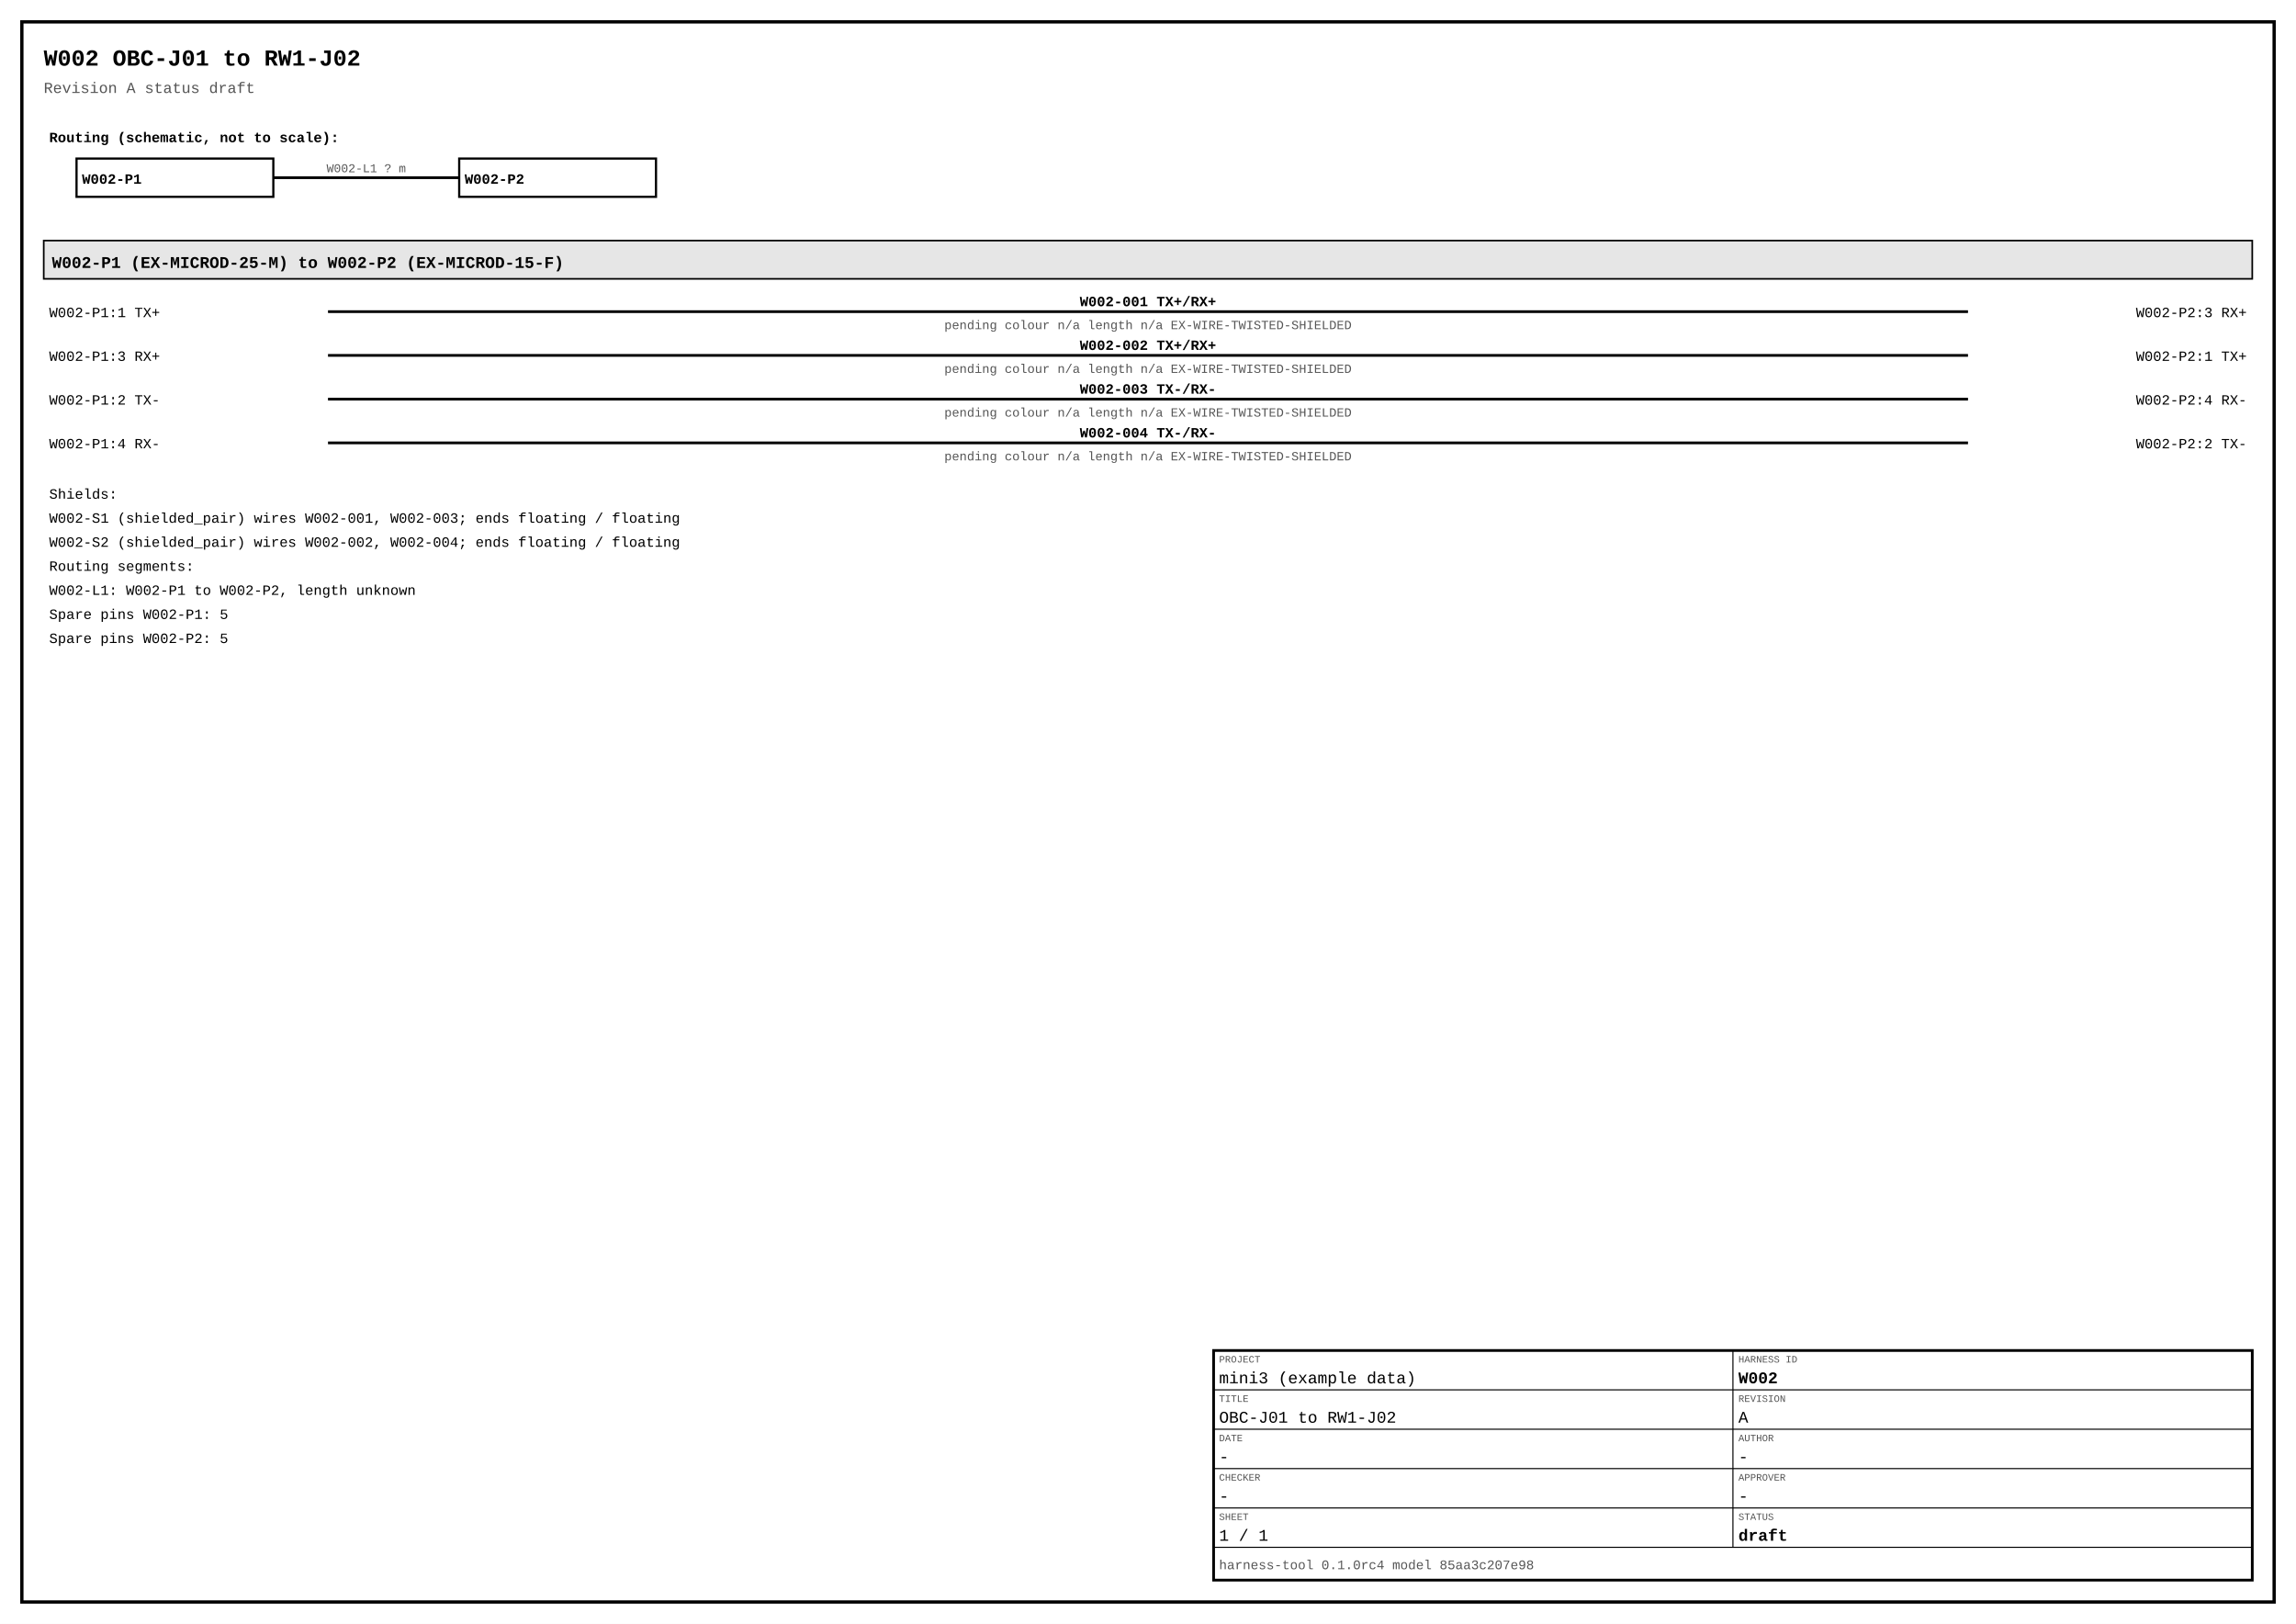
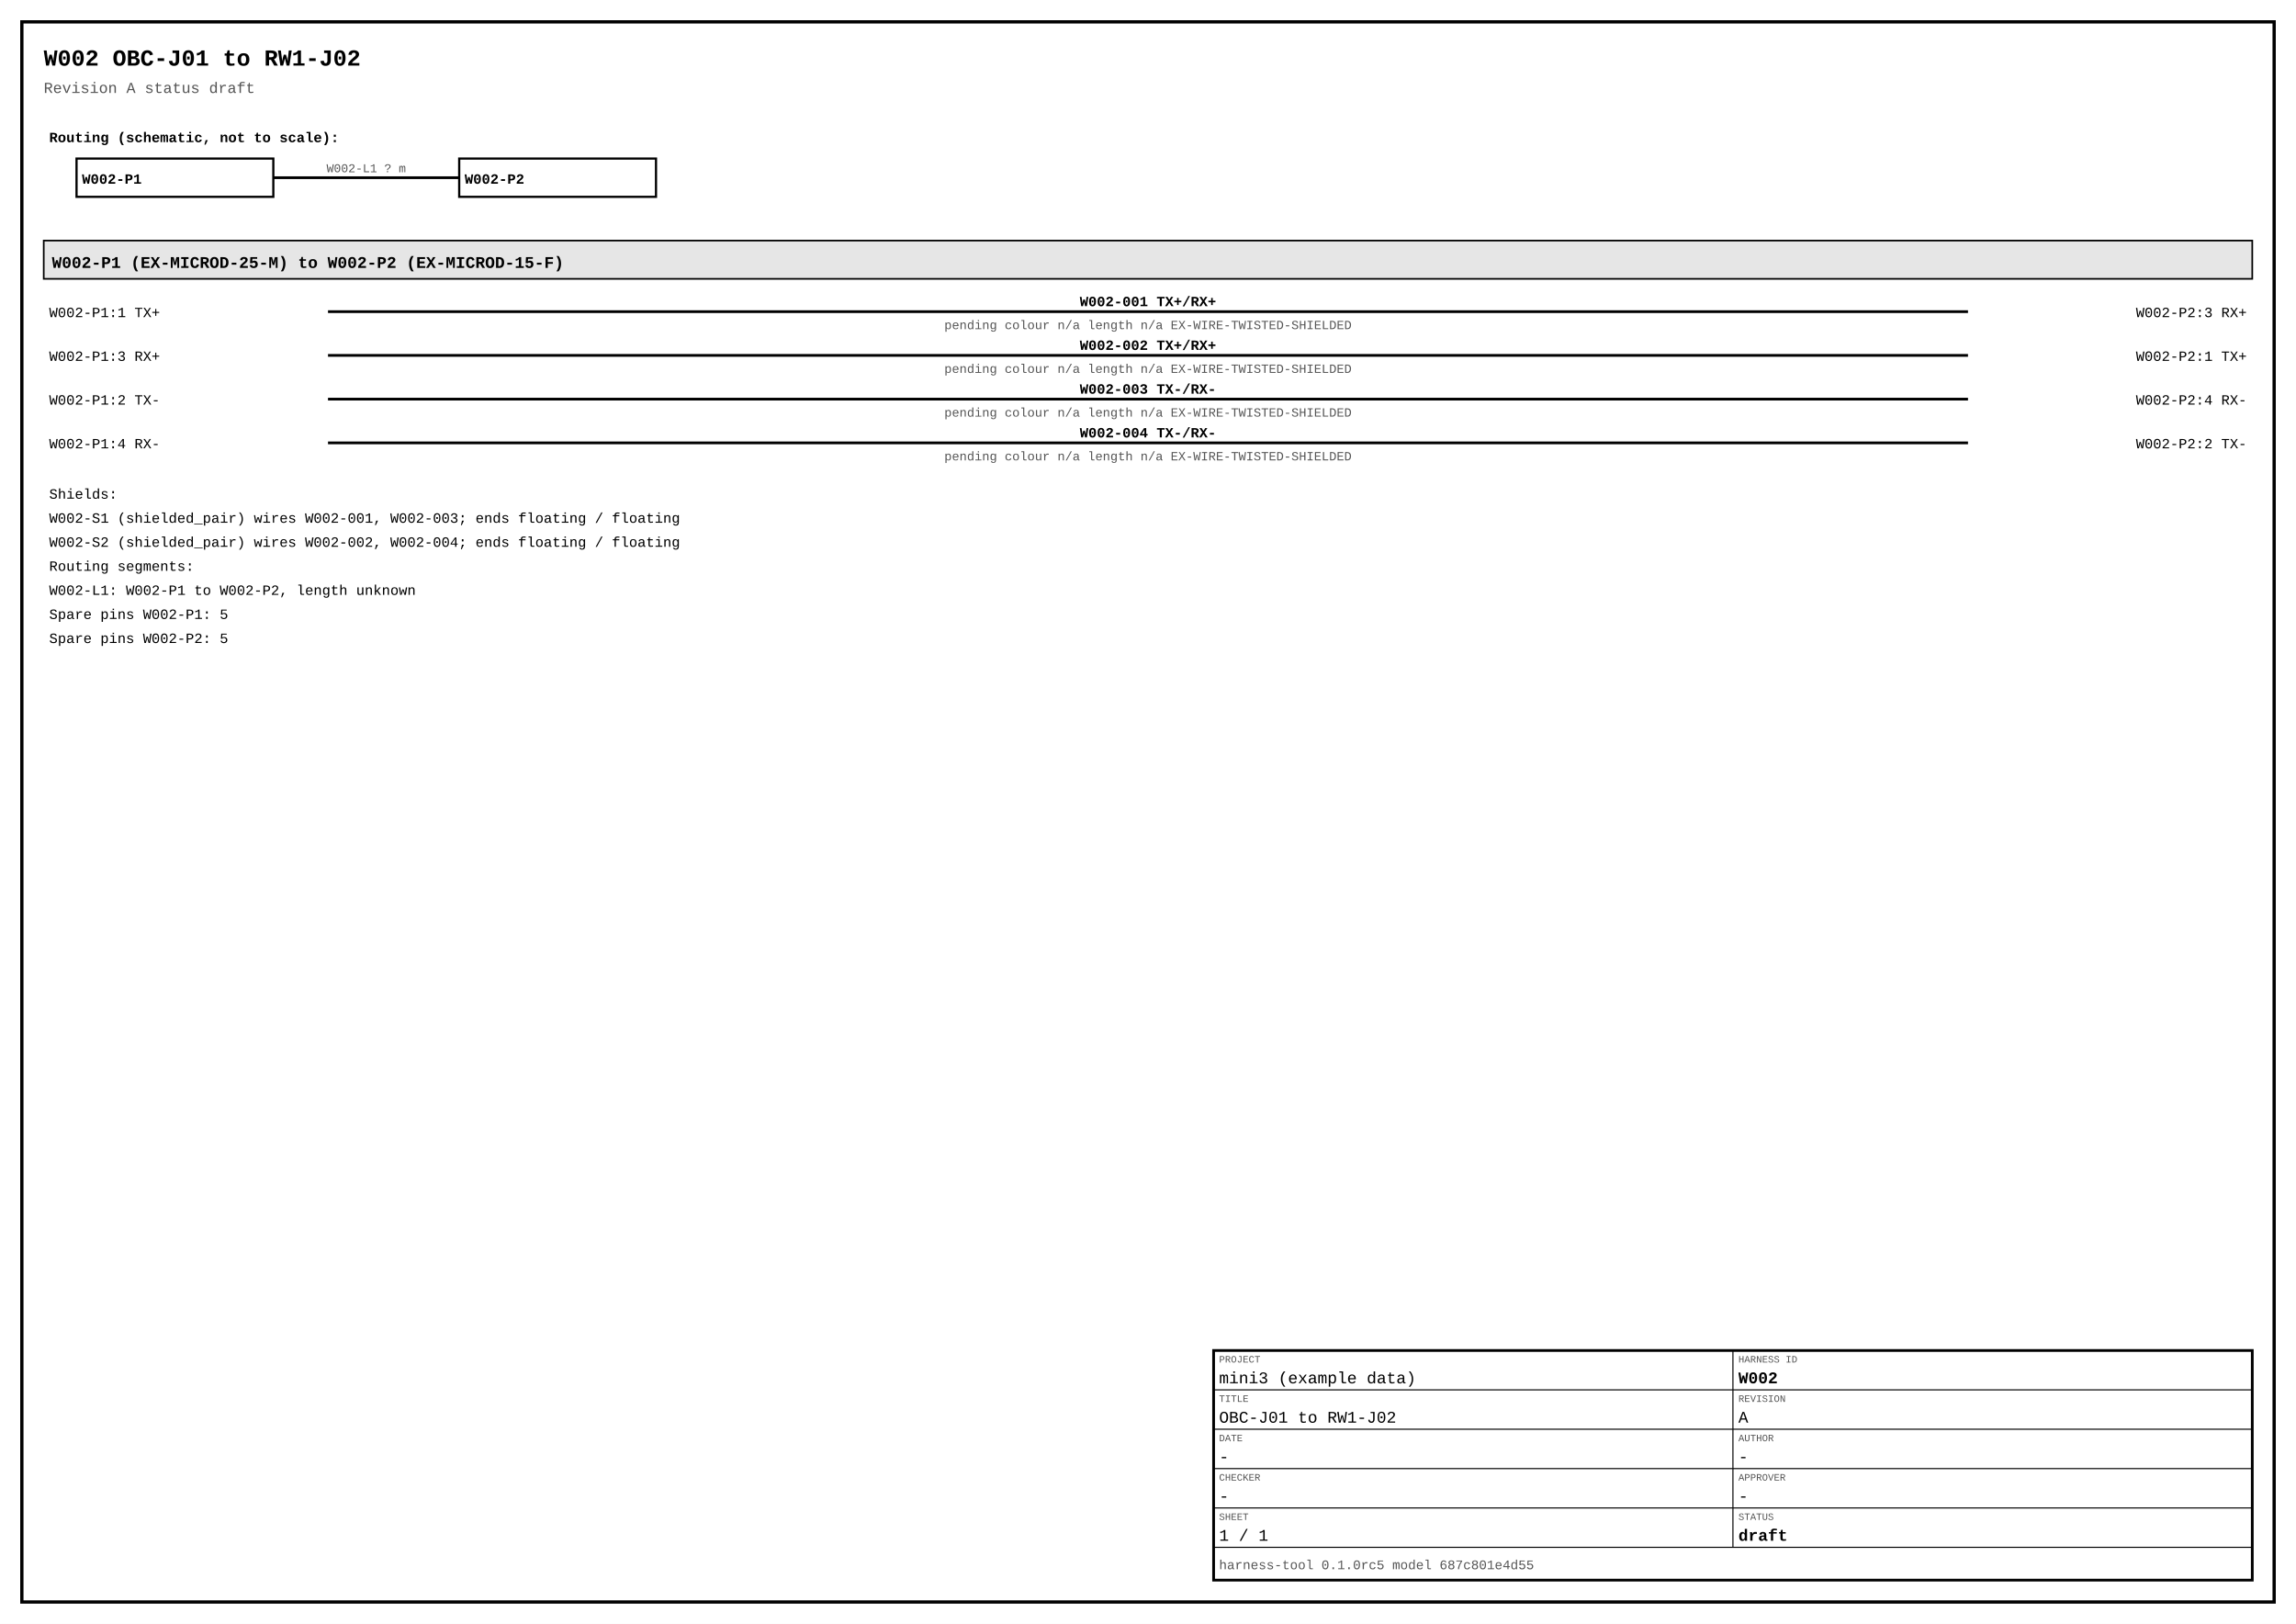
<svg xmlns="http://www.w3.org/2000/svg" width="420mm" height="297mm" viewBox="0 0 420 297" font-family="Courier New, Courier, monospace">
  <rect x="0" y="0" width="420" height="297" fill="#ffffff" />
  <rect x="4" y="4" width="412" height="289" fill="none" stroke="#000000" stroke-width="0.6" />
  <text x="8" y="12" font-size="4.2" font-weight="bold" text-anchor="start" fill="#000000">W002  OBC-J01 to RW1-J02</text>
  <text x="8" y="17" font-size="2.8" text-anchor="start" fill="#555555">Revision A  status draft</text>
  <text x="9" y="26" font-size="2.6" font-weight="bold" text-anchor="start" fill="#000000">Routing (schematic, not to scale):</text>
  <line x1="50" y1="32.5" x2="84" y2="32.5" stroke="#000000" stroke-width="0.5" />
  <text x="67" y="31.5" font-size="2.2" text-anchor="middle" fill="#555555">W002-L1 ? m</text>
  <rect x="14" y="29" width="36" height="7" fill="#ffffff" stroke="#000000" stroke-width="0.4" />
  <text x="15" y="33.6" font-size="2.6" font-weight="bold" text-anchor="start" fill="#000000">W002-P1</text>
  <rect x="84" y="29" width="36" height="7" fill="#ffffff" stroke="#000000" stroke-width="0.4" />
  <text x="85" y="33.6" font-size="2.6" font-weight="bold" text-anchor="start" fill="#000000">W002-P2</text>
  <rect x="8" y="44" width="404" height="7" fill="#e6e6e6" stroke="#000000" stroke-width="0.3" />
  <text x="9.5" y="49" font-size="3" font-weight="bold" text-anchor="start" fill="#000000">W002-P1 (EX-MICROD-25-M)  to  W002-P2 (EX-MICROD-15-F)</text>
  <text x="9" y="58" font-size="2.6" text-anchor="start" fill="#000000">W002-P1:1 TX+</text>
  <text x="411" y="58" font-size="2.6" text-anchor="end" fill="#000000">W002-P2:3 RX+</text>
  <line x1="60" y1="57" x2="360" y2="57" stroke="#000000" stroke-width="0.5" />
  <text x="210" y="56" font-size="2.6" font-weight="bold" text-anchor="middle" fill="#000000">W002-001  TX+/RX+</text>
  <text x="210" y="60.2" font-size="2.3" text-anchor="middle" fill="#555555">pending  colour n/a  length n/a  EX-WIRE-TWISTED-SHIELDED</text>
  <text x="9" y="66" font-size="2.6" text-anchor="start" fill="#000000">W002-P1:3 RX+</text>
  <text x="411" y="66" font-size="2.6" text-anchor="end" fill="#000000">W002-P2:1 TX+</text>
  <line x1="60" y1="65" x2="360" y2="65" stroke="#000000" stroke-width="0.5" />
  <text x="210" y="64" font-size="2.6" font-weight="bold" text-anchor="middle" fill="#000000">W002-002  TX+/RX+</text>
  <text x="210" y="68.2" font-size="2.3" text-anchor="middle" fill="#555555">pending  colour n/a  length n/a  EX-WIRE-TWISTED-SHIELDED</text>
  <text x="9" y="74" font-size="2.6" text-anchor="start" fill="#000000">W002-P1:2 TX-</text>
  <text x="411" y="74" font-size="2.6" text-anchor="end" fill="#000000">W002-P2:4 RX-</text>
  <line x1="60" y1="73" x2="360" y2="73" stroke="#000000" stroke-width="0.5" />
  <text x="210" y="72" font-size="2.6" font-weight="bold" text-anchor="middle" fill="#000000">W002-003  TX-/RX-</text>
  <text x="210" y="76.2" font-size="2.3" text-anchor="middle" fill="#555555">pending  colour n/a  length n/a  EX-WIRE-TWISTED-SHIELDED</text>
  <text x="9" y="82" font-size="2.6" text-anchor="start" fill="#000000">W002-P1:4 RX-</text>
  <text x="411" y="82" font-size="2.6" text-anchor="end" fill="#000000">W002-P2:2 TX-</text>
  <line x1="60" y1="81" x2="360" y2="81" stroke="#000000" stroke-width="0.5" />
  <text x="210" y="80" font-size="2.6" font-weight="bold" text-anchor="middle" fill="#000000">W002-004  TX-/RX-</text>
  <text x="210" y="84.2" font-size="2.3" text-anchor="middle" fill="#555555">pending  colour n/a  length n/a  EX-WIRE-TWISTED-SHIELDED</text>
  <text x="9" y="91.2" font-size="2.6" text-anchor="start" fill="#000000">Shields:</text>
  <text x="9" y="95.6" font-size="2.6" text-anchor="start" fill="#000000">  W002-S1 (shielded_pair) wires W002-001, W002-003; ends floating / floating</text>
  <text x="9" y="100" font-size="2.6" text-anchor="start" fill="#000000">  W002-S2 (shielded_pair) wires W002-002, W002-004; ends floating / floating</text>
  <text x="9" y="104.4" font-size="2.6" text-anchor="start" fill="#000000">Routing segments:</text>
  <text x="9" y="108.8" font-size="2.6" text-anchor="start" fill="#000000">  W002-L1: W002-P1 to W002-P2, length unknown</text>
  <text x="9" y="113.2" font-size="2.6" text-anchor="start" fill="#000000">Spare pins W002-P1: 5</text>
  <text x="9" y="117.6" font-size="2.6" text-anchor="start" fill="#000000">Spare pins W002-P2: 5</text>
  <rect x="222" y="247" width="190" height="42" fill="none" stroke="#000000" stroke-width="0.5" />
  <line x1="222" y1="247" x2="317" y2="247" stroke="#000000" stroke-width="0.2" />
  <text x="223" y="249.2" font-size="1.8" text-anchor="start" fill="#555555">PROJECT</text>
  <text x="223" y="253" font-size="3" text-anchor="start" fill="#000000">mini3 (example data)</text>
  <line x1="317" y1="247" x2="412" y2="247" stroke="#000000" stroke-width="0.2" />
  <text x="318" y="249.2" font-size="1.8" text-anchor="start" fill="#555555">HARNESS ID</text>
  <text x="318" y="253" font-size="3" font-weight="bold" text-anchor="start" fill="#000000">W002</text>
  <line x1="222" y1="254.2" x2="317" y2="254.2" stroke="#000000" stroke-width="0.2" />
  <text x="223" y="256.4" font-size="1.8" text-anchor="start" fill="#555555">TITLE</text>
  <text x="223" y="260.2" font-size="3" text-anchor="start" fill="#000000">OBC-J01 to RW1-J02</text>
  <line x1="317" y1="254.2" x2="412" y2="254.2" stroke="#000000" stroke-width="0.2" />
  <text x="318" y="256.4" font-size="1.8" text-anchor="start" fill="#555555">REVISION</text>
  <text x="318" y="260.2" font-size="3" text-anchor="start" fill="#000000">A</text>
  <line x1="222" y1="261.4" x2="317" y2="261.4" stroke="#000000" stroke-width="0.2" />
  <text x="223" y="263.6" font-size="1.8" text-anchor="start" fill="#555555">DATE</text>
  <text x="223" y="267.4" font-size="3" text-anchor="start" fill="#000000">-</text>
  <line x1="317" y1="261.4" x2="412" y2="261.4" stroke="#000000" stroke-width="0.2" />
  <text x="318" y="263.6" font-size="1.8" text-anchor="start" fill="#555555">AUTHOR</text>
  <text x="318" y="267.4" font-size="3" text-anchor="start" fill="#000000">-</text>
  <line x1="222" y1="268.6" x2="317" y2="268.6" stroke="#000000" stroke-width="0.2" />
  <text x="223" y="270.8" font-size="1.8" text-anchor="start" fill="#555555">CHECKER</text>
  <text x="223" y="274.6" font-size="3" text-anchor="start" fill="#000000">-</text>
  <line x1="317" y1="268.6" x2="412" y2="268.6" stroke="#000000" stroke-width="0.2" />
  <text x="318" y="270.8" font-size="1.8" text-anchor="start" fill="#555555">APPROVER</text>
  <text x="318" y="274.6" font-size="3" text-anchor="start" fill="#000000">-</text>
  <line x1="222" y1="275.8" x2="317" y2="275.8" stroke="#000000" stroke-width="0.2" />
  <text x="223" y="278" font-size="1.8" text-anchor="start" fill="#555555">SHEET</text>
  <text x="223" y="281.8" font-size="3" text-anchor="start" fill="#000000">1 / 1</text>
  <line x1="317" y1="275.8" x2="412" y2="275.8" stroke="#000000" stroke-width="0.2" />
  <text x="318" y="278" font-size="1.8" text-anchor="start" fill="#555555">STATUS</text>
  <text x="318" y="281.8" font-size="3" font-weight="bold" text-anchor="start" fill="#000000">draft</text>
  <line x1="317" y1="247" x2="317" y2="283" stroke="#000000" stroke-width="0.2" />
  <line x1="222" y1="283" x2="412" y2="283" stroke="#000000" stroke-width="0.2" />
-   <text x="223" y="287" font-size="2.4" text-anchor="start" fill="#555555">harness-tool 0.1.0rc4 model 85aa3c207e98</text>
+   <text x="223" y="287" font-size="2.4" text-anchor="start" fill="#555555">harness-tool 0.1.0rc5 model 687c801e4d55</text>
</svg>
